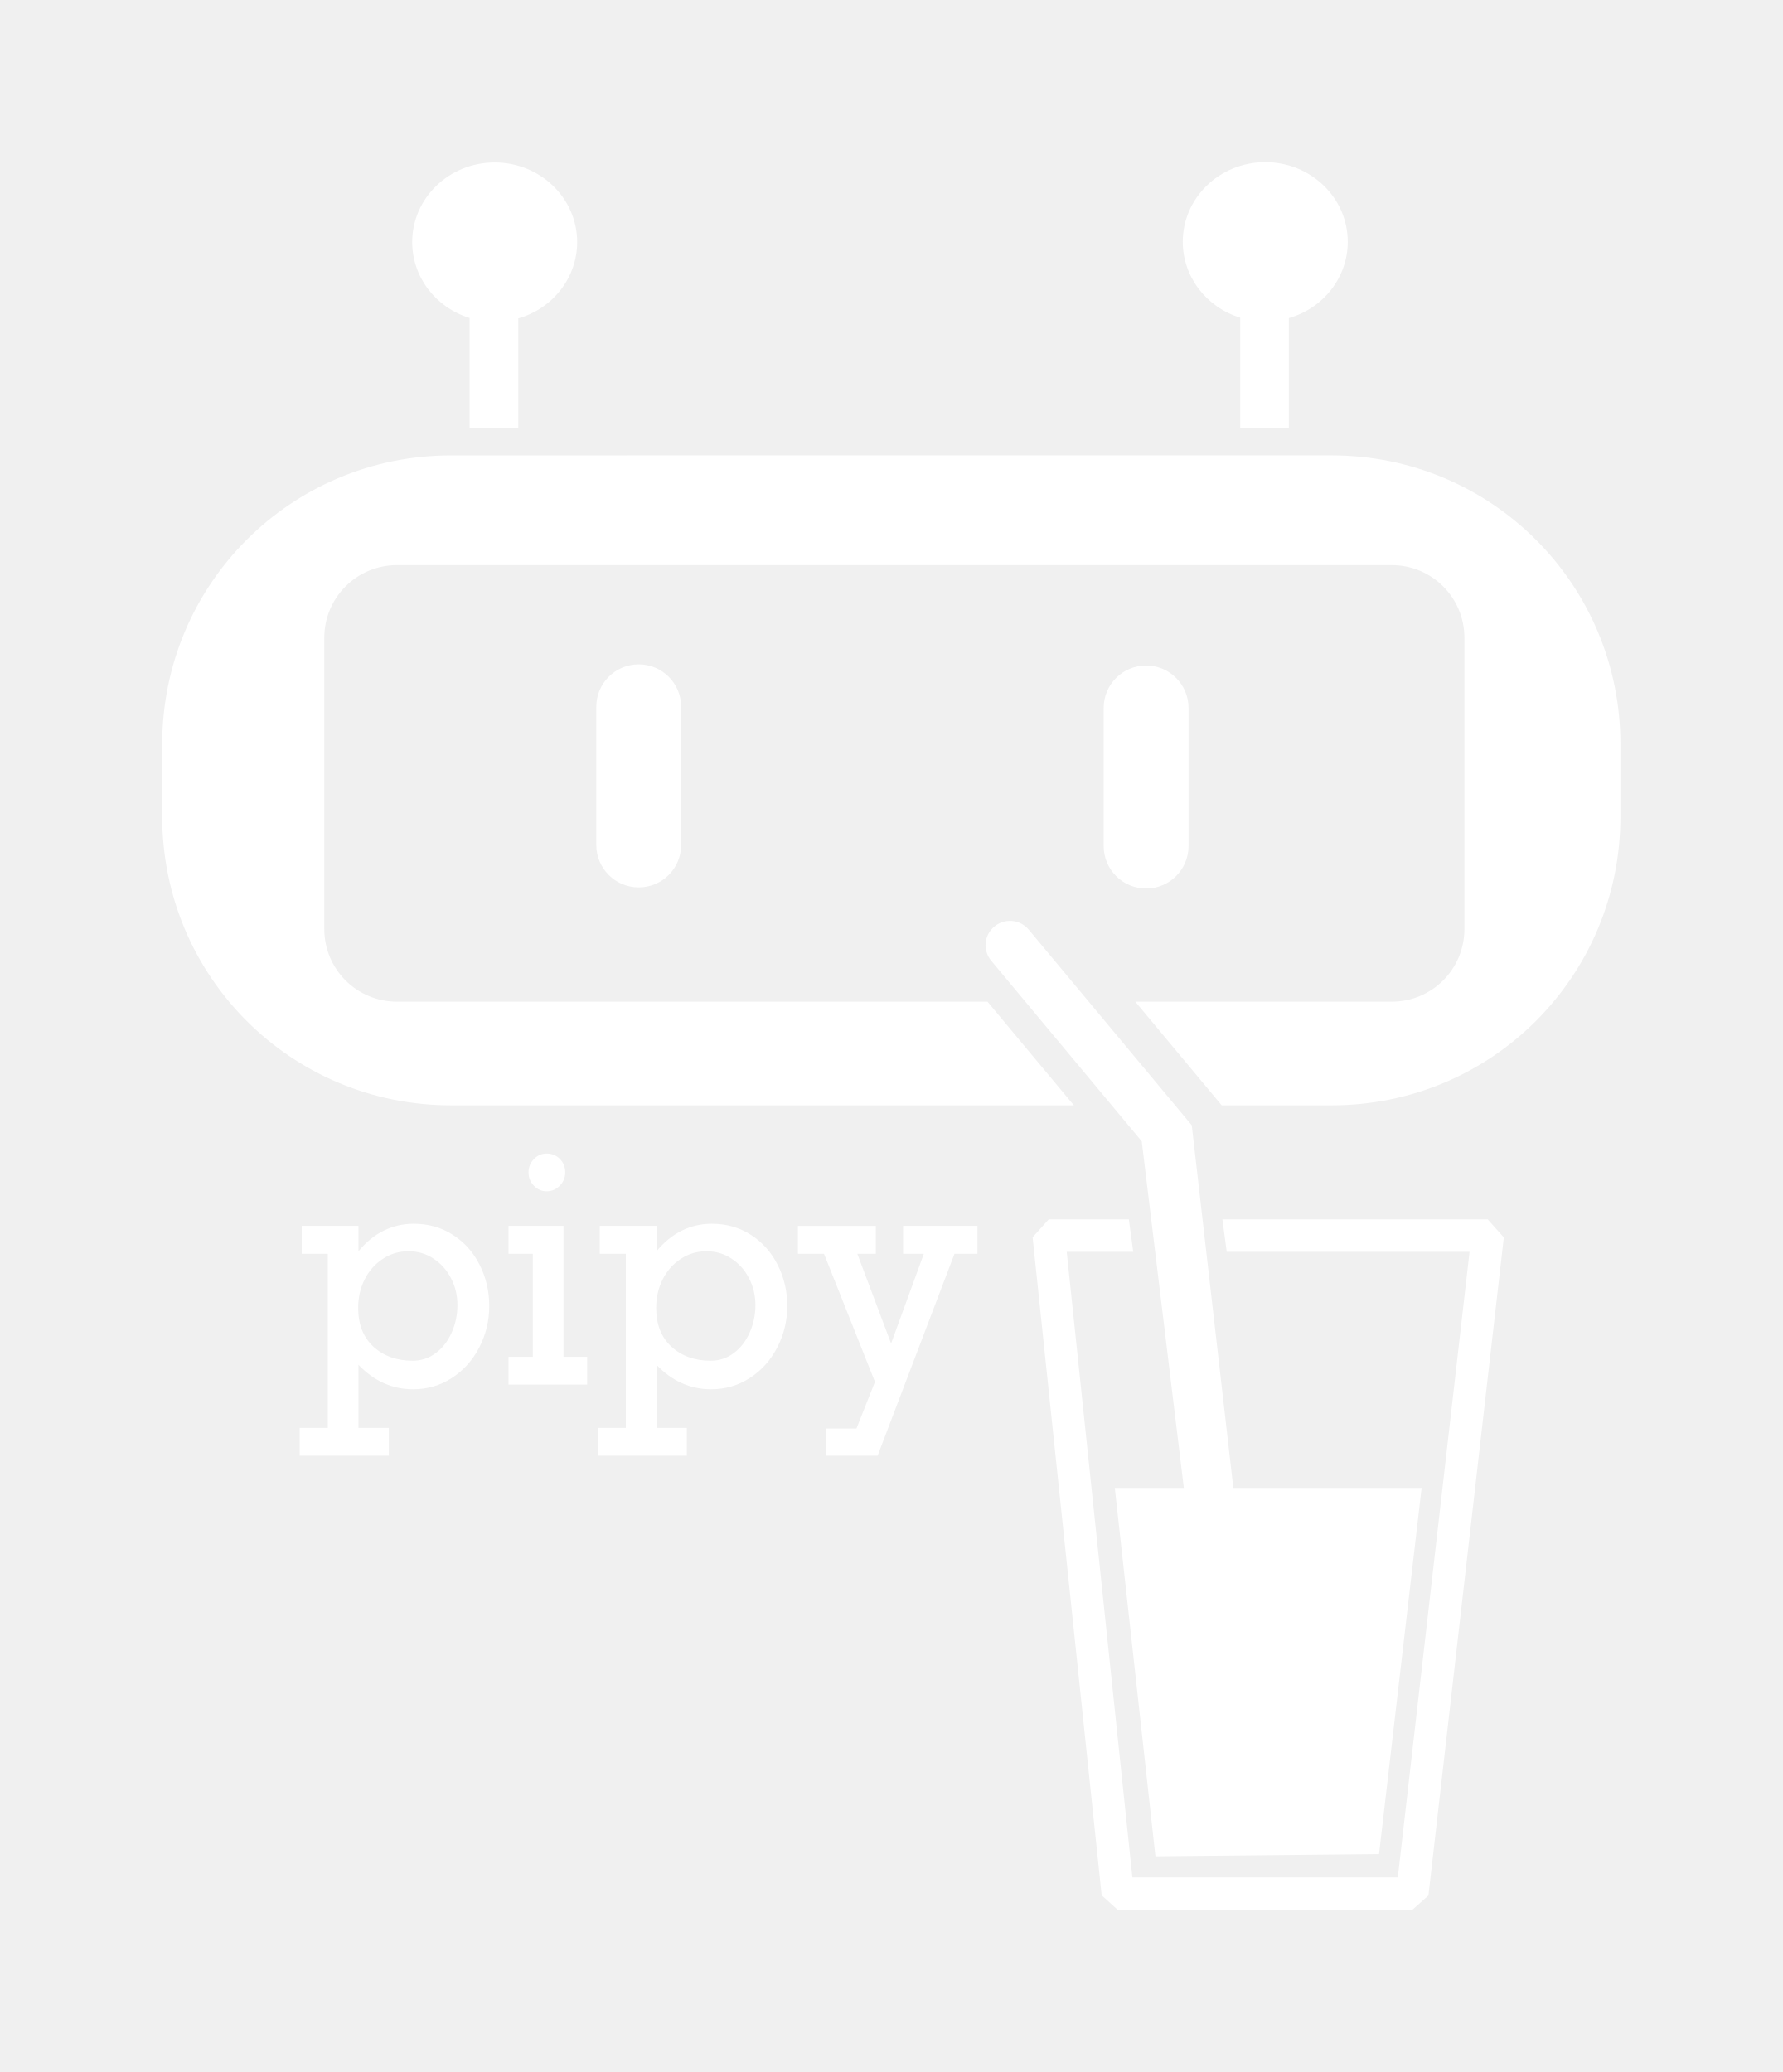
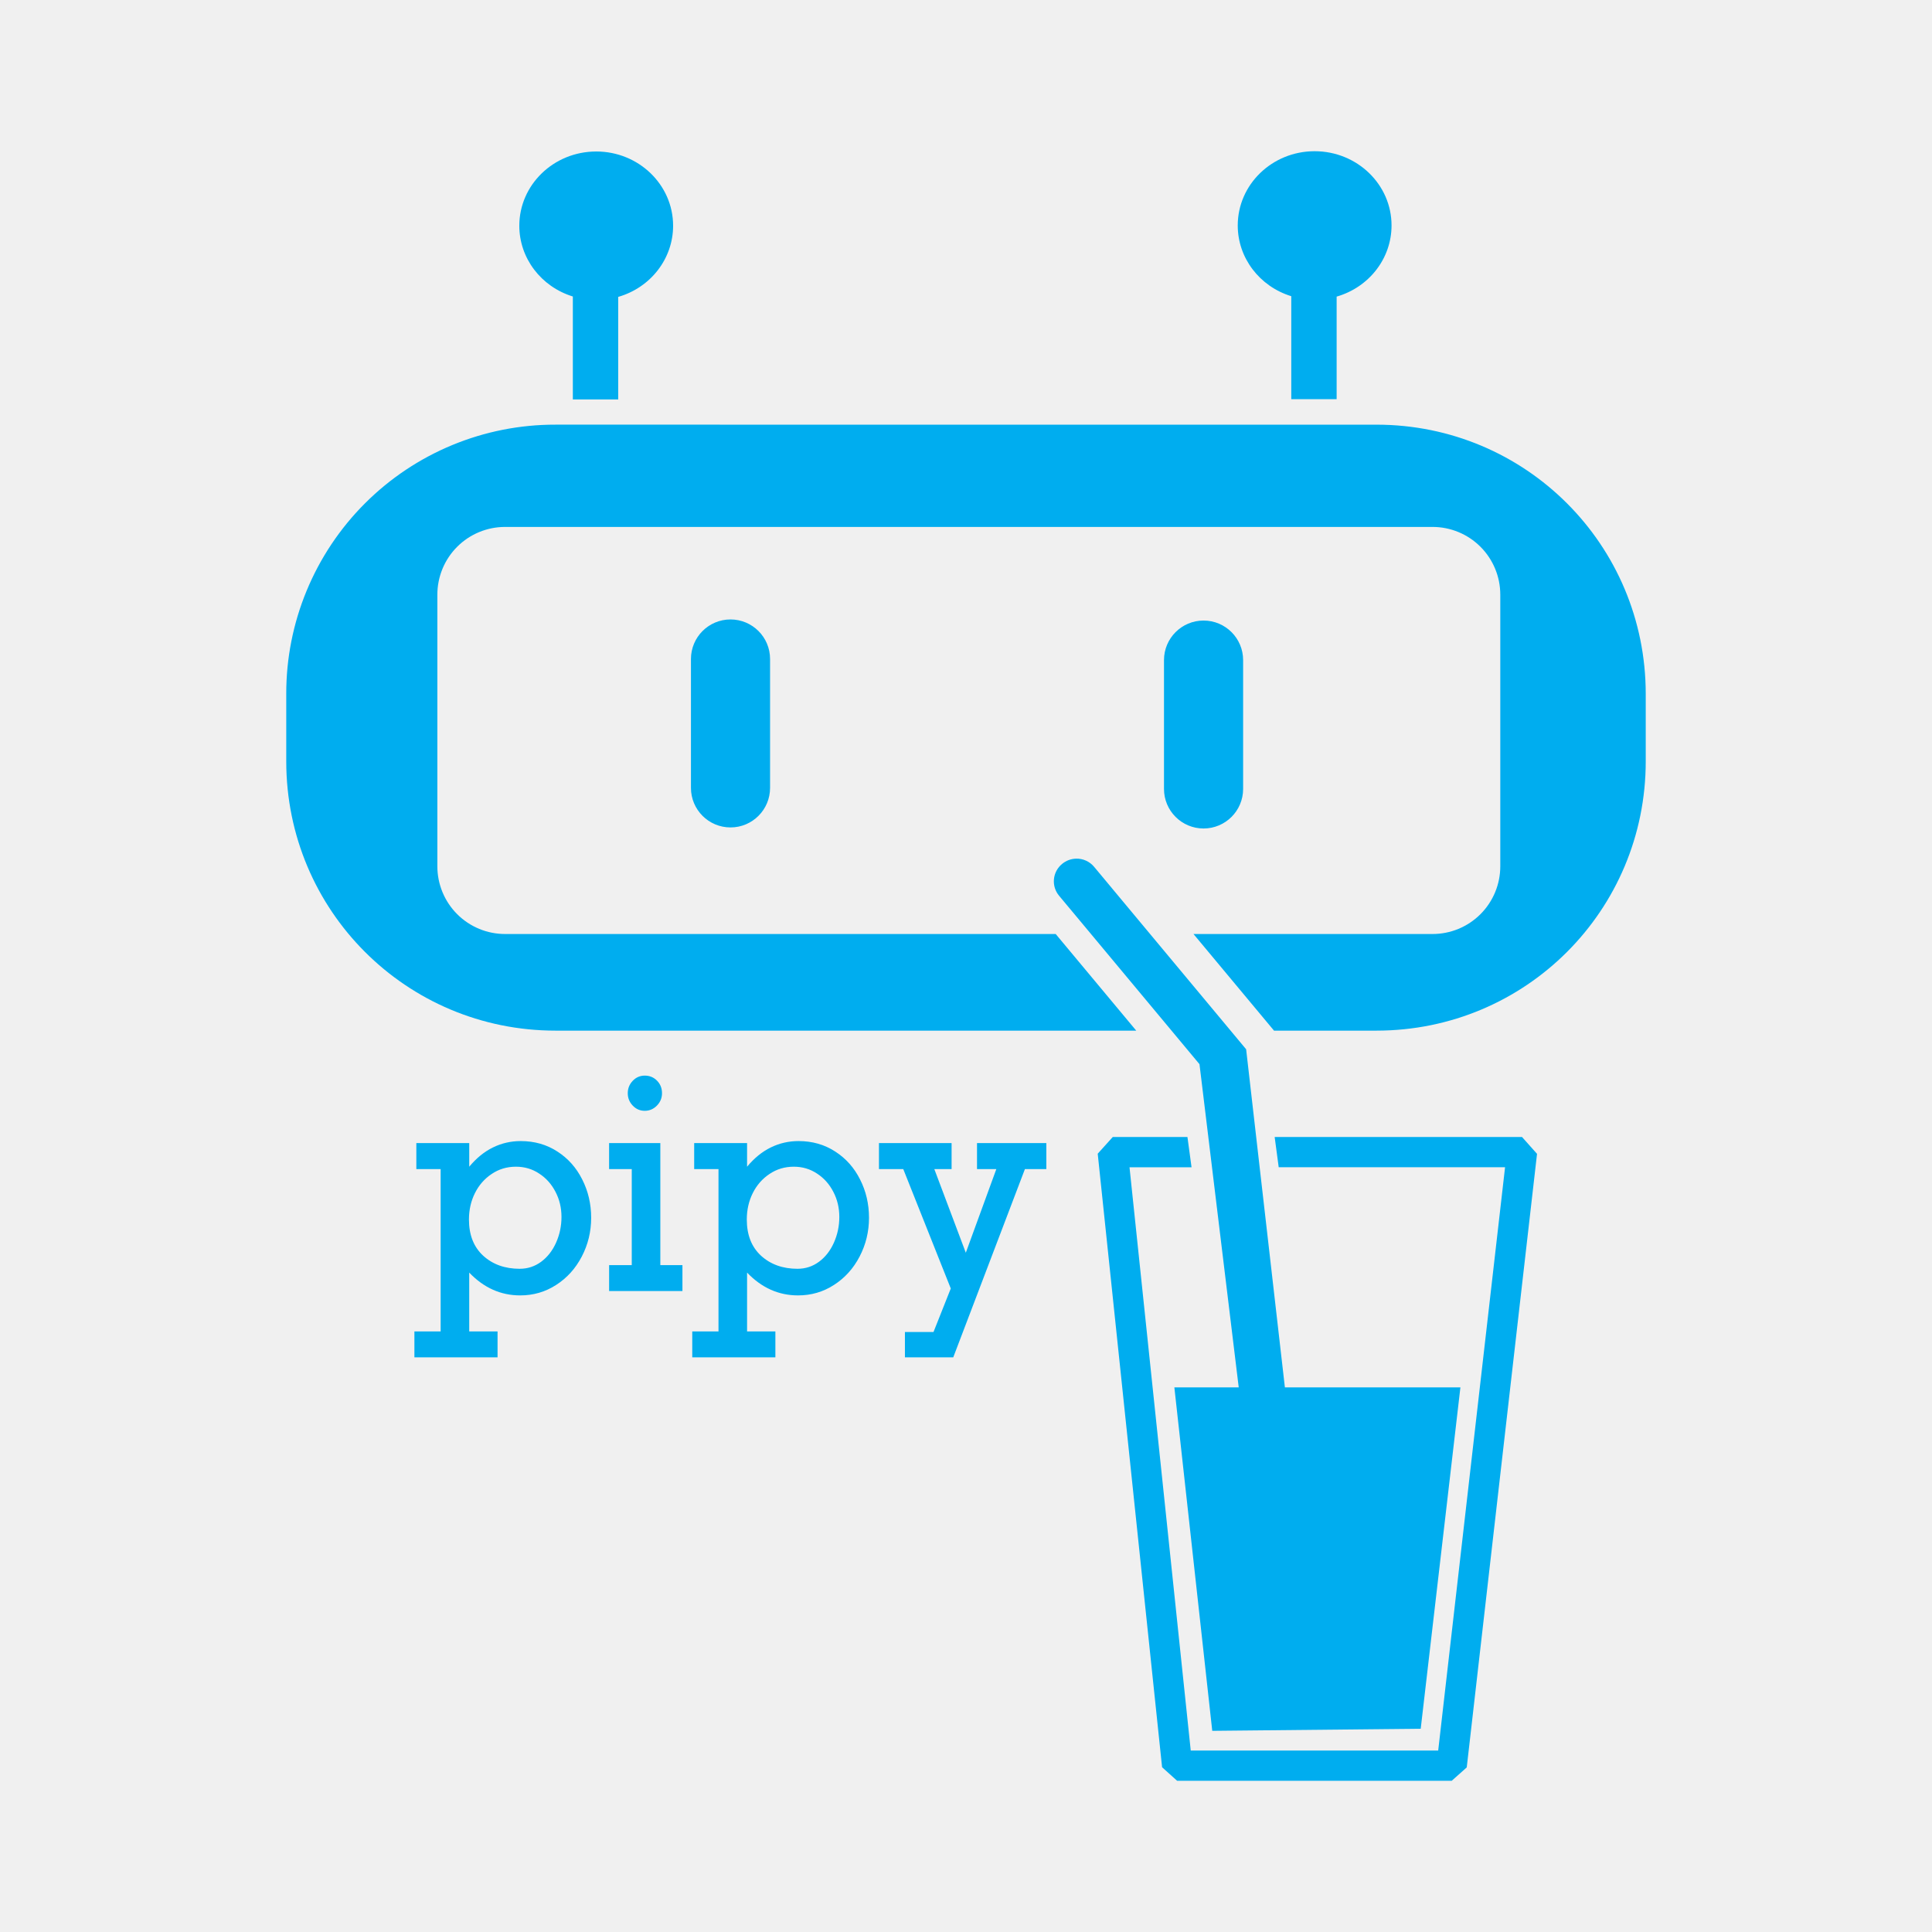
- <svg xmlns="http://www.w3.org/2000/svg" width="109.904mm" height="127.763mm" viewBox="0 0 109.904 127.763" version="1.1" id="svg8">
-   <defs id="defs2" />
-   <g id="layer1" transform="translate(-93.83175,-42.34944)">
-     <path id="rect1256-8" style="fill:#ffffff;fill-opacity:1;stroke:none;stroke-width:4.232;stroke-linecap:round;stroke-linejoin:bevel;stroke-miterlimit:4;stroke-dasharray:none;stroke-opacity:1" d="m 121.643,70.432 c -9.867,0 -17.811,7.944 -17.811,17.811 v 4.452 c 0,9.867 7.944,17.811 17.811,17.811 h 38.398 l -5.327,-6.39 h -36.402 c -2.486,0 -4.487,-2.001 -4.487,-4.487 V 81.682 c 0,-2.486 2.001,-4.487 4.487,-4.487 h 61.318 c 2.486,0 4.487,2.001 4.487,4.487 v 17.947 c 0,2.486 -2.001,4.487 -4.487,4.487 h -15.803 l 5.326,6.39 h 6.772 c 9.867,0 17.811,-7.944 17.811,-17.811 V 88.242 c 0,-9.867 -7.944,-17.811 -17.811,-17.811 z" />
-     <path style="color:#000000;font-style:normal;font-variant:normal;font-weight:normal;font-stretch:normal;font-size:medium;line-height:normal;font-family:sans-serif;font-variant-ligatures:normal;font-variant-position:normal;font-variant-caps:normal;font-variant-numeric:normal;font-variant-alternates:normal;font-variant-east-asian:normal;font-feature-settings:normal;font-variation-settings:normal;text-indent:0;text-align:start;text-decoration:none;text-decoration-line:none;text-decoration-style:solid;text-decoration-color:#000000;letter-spacing:normal;word-spacing:normal;text-transform:none;writing-mode:lr-tb;direction:ltr;text-orientation:mixed;dominant-baseline:auto;baseline-shift:baseline;text-anchor:start;white-space:normal;shape-padding:0;shape-margin:0;inline-size:0;clip-rule:nonzero;display:inline;overflow:visible;visibility:visible;opacity:1;isolation:auto;mix-blend-mode:normal;color-interpolation:sRGB;color-interpolation-filters:linearRGB;solid-color:#000000;solid-opacity:1;vector-effect:none;fill:#ffffff;fill-opacity:1;fill-rule:nonzero;stroke:none;stroke-linecap:round;stroke-linejoin:miter;stroke-miterlimit:4;stroke-dasharray:none;stroke-dashoffset:0;stroke-opacity:1;color-rendering:auto;image-rendering:auto;shape-rendering:auto;text-rendering:auto;enable-background:accumulate;stop-color:#000000;stop-opacity:1" d="m 133.212,83.314 a 2.616,2.616 0 0 0 -2.617,2.617 v 8.52 a 2.616,2.616 0 0 0 2.617,2.617 2.616,2.616 0 0 0 2.615,-2.617 v -8.52 a 2.616,2.616 0 0 0 -2.615,-2.617 z" id="path1214-9-9" />
-     <path style="color:#000000;font-style:normal;font-variant:normal;font-weight:normal;font-stretch:normal;font-size:medium;line-height:normal;font-family:sans-serif;font-variant-ligatures:normal;font-variant-position:normal;font-variant-caps:normal;font-variant-numeric:normal;font-variant-alternates:normal;font-variant-east-asian:normal;font-feature-settings:normal;font-variation-settings:normal;text-indent:0;text-align:start;text-decoration:none;text-decoration-line:none;text-decoration-style:solid;text-decoration-color:#000000;letter-spacing:normal;word-spacing:normal;text-transform:none;writing-mode:lr-tb;direction:ltr;text-orientation:mixed;dominant-baseline:auto;baseline-shift:baseline;text-anchor:start;white-space:normal;shape-padding:0;shape-margin:0;inline-size:0;clip-rule:nonzero;display:inline;overflow:visible;visibility:visible;opacity:1;isolation:auto;mix-blend-mode:normal;color-interpolation:sRGB;color-interpolation-filters:linearRGB;solid-color:#000000;solid-opacity:1;vector-effect:none;fill:#ffffff;fill-opacity:1;fill-rule:nonzero;stroke:none;stroke-linecap:round;stroke-linejoin:miter;stroke-miterlimit:4;stroke-dasharray:none;stroke-dashoffset:0;stroke-opacity:1;color-rendering:auto;image-rendering:auto;shape-rendering:auto;text-rendering:auto;enable-background:accumulate;stop-color:#000000;stop-opacity:1" d="m 164.492,83.386 a 2.616,2.616 0 0 0 -2.615,2.615 v 8.521 a 2.616,2.616 0 0 0 2.615,2.615 2.616,2.616 0 0 0 2.617,-2.615 v -8.521 a 2.616,2.616 0 0 0 -2.617,-2.615 z" id="path1214-7-9-8" />
-     <path id="path1296-2" style="color:#000000;font-style:normal;font-variant:normal;font-weight:normal;font-stretch:normal;font-size:medium;line-height:normal;font-family:sans-serif;font-variant-ligatures:normal;font-variant-position:normal;font-variant-caps:normal;font-variant-numeric:normal;font-variant-alternates:normal;font-variant-east-asian:normal;font-feature-settings:normal;font-variation-settings:normal;text-indent:0;text-align:start;text-decoration:none;text-decoration-line:none;text-decoration-style:solid;text-decoration-color:#000000;letter-spacing:normal;word-spacing:normal;text-transform:none;writing-mode:lr-tb;direction:ltr;text-orientation:mixed;dominant-baseline:auto;baseline-shift:baseline;text-anchor:start;white-space:normal;shape-padding:0;shape-margin:0;inline-size:0;clip-rule:nonzero;display:inline;overflow:visible;visibility:visible;opacity:1;isolation:auto;mix-blend-mode:normal;color-interpolation:sRGB;color-interpolation-filters:linearRGB;solid-color:#000000;solid-opacity:1;vector-effect:none;fill:#ffffff;fill-opacity:1;fill-rule:nonzero;stroke:none;stroke-width:1;stroke-linecap:butt;stroke-linejoin:miter;stroke-miterlimit:4;stroke-dasharray:none;stroke-dashoffset:0;stroke-opacity:1;color-rendering:auto;image-rendering:auto;shape-rendering:auto;text-rendering:auto;enable-background:accumulate;stop-color:#000000;stop-opacity:1" d="m 124.311,52.368 a 5.086,4.91 0 0 0 -5.066,4.91 5.086,4.91 0 0 0 3.54,4.678 v 6.809 h 3 V 61.983 a 5.086,4.91 0 0 0 3.631,-4.705 5.086,4.91 0 0 0 -5.085,-4.91 5.086,4.91 0 0 0 -0.019,0 z" />
-     <path id="path1000" style="color:#000000;font-style:normal;font-variant:normal;font-weight:normal;font-stretch:normal;font-size:medium;line-height:normal;font-family:sans-serif;font-variant-ligatures:normal;font-variant-position:normal;font-variant-caps:normal;font-variant-numeric:normal;font-variant-alternates:normal;font-variant-east-asian:normal;font-feature-settings:normal;font-variation-settings:normal;text-indent:0;text-align:start;text-decoration:none;text-decoration-line:none;text-decoration-style:solid;text-decoration-color:#000000;letter-spacing:normal;word-spacing:normal;text-transform:none;writing-mode:lr-tb;direction:ltr;text-orientation:mixed;dominant-baseline:auto;baseline-shift:baseline;text-anchor:start;white-space:normal;shape-padding:0;shape-margin:0;inline-size:0;clip-rule:nonzero;display:inline;overflow:visible;visibility:visible;opacity:1;isolation:auto;mix-blend-mode:normal;color-interpolation:sRGB;color-interpolation-filters:linearRGB;solid-color:#000000;solid-opacity:1;vector-effect:none;fill:#ffffff;fill-opacity:1;fill-rule:nonzero;stroke:none;stroke-width:1;stroke-linecap:butt;stroke-linejoin:bevel;stroke-miterlimit:4;stroke-dasharray:none;stroke-dashoffset:0;stroke-opacity:1;color-rendering:auto;image-rendering:auto;shape-rendering:auto;text-rendering:auto;enable-background:accumulate;stop-color:#000000;stop-opacity:1" d="m 169.196,117.54 0.267,2 h 14.971 l -4.422,38.572 h -16.365 l -4.049,-38.572 h 4.102 l -0.271,-2 h -4.94 l -0.994,1.103 4.258,40.574 0.994,0.895 h 18.158 l 0.994,-0.885 4.648,-40.574 -0.992,-1.113 z" />
-     <g id="path1006" style="opacity:1;fill:#ffffff" transform="translate(44.87049,25.37229)">
-       <path id="path1850" style="color:#000000;font-style:normal;font-variant:normal;font-weight:normal;font-stretch:normal;font-size:medium;line-height:normal;font-family:sans-serif;font-variant-ligatures:normal;font-variant-position:normal;font-variant-caps:normal;font-variant-numeric:normal;font-variant-alternates:normal;font-variant-east-asian:normal;font-feature-settings:normal;font-variation-settings:normal;text-indent:0;text-align:start;text-decoration:none;text-decoration-line:none;text-decoration-style:solid;text-decoration-color:#000000;letter-spacing:normal;word-spacing:normal;text-transform:none;writing-mode:lr-tb;direction:ltr;text-orientation:mixed;dominant-baseline:auto;baseline-shift:baseline;text-anchor:start;white-space:normal;shape-padding:0;shape-margin:0;inline-size:0;clip-rule:nonzero;display:inline;overflow:visible;visibility:visible;isolation:auto;mix-blend-mode:normal;color-interpolation:sRGB;color-interpolation-filters:linearRGB;solid-color:#000000;solid-opacity:1;vector-effect:none;fill:#ffffff;fill-opacity:1;fill-rule:nonzero;stroke:none;stroke-width:3.78;stroke-linecap:round;stroke-linejoin:miter;stroke-miterlimit:4;stroke-dasharray:none;stroke-dashoffset:0;stroke-opacity:1;color-rendering:auto;image-rendering:auto;shape-rendering:auto;text-rendering:auto;enable-background:accumulate;stop-color:#000000;stop-opacity:1" d="m 420.236,278.777 c -1.272,0.035 -2.491,0.5 -3.469,1.314 -2.441,2.033 -2.766,5.546 -0.732,7.986 l 35.064,42.07 9.809,80.781 h -16.088 l 9.467,85.84 52.107,-0.52 9.922,-85.32 h -43.875 l -9.686,-84.51 -38.002,-45.605 c -1.114,-1.337 -2.777,-2.086 -4.518,-2.037 z" transform="scale(0.2645833)" />
-     </g>
-     <path id="path1296-2-7" style="color:#000000;font-style:normal;font-variant:normal;font-weight:normal;font-stretch:normal;font-size:medium;line-height:normal;font-family:sans-serif;font-variant-ligatures:normal;font-variant-position:normal;font-variant-caps:normal;font-variant-numeric:normal;font-variant-alternates:normal;font-variant-east-asian:normal;font-feature-settings:normal;font-variation-settings:normal;text-indent:0;text-align:start;text-decoration:none;text-decoration-line:none;text-decoration-style:solid;text-decoration-color:#000000;letter-spacing:normal;word-spacing:normal;text-transform:none;writing-mode:lr-tb;direction:ltr;text-orientation:mixed;dominant-baseline:auto;baseline-shift:baseline;text-anchor:start;white-space:normal;shape-padding:0;shape-margin:0;inline-size:0;clip-rule:nonzero;display:inline;overflow:visible;visibility:visible;opacity:1;isolation:auto;mix-blend-mode:normal;color-interpolation:sRGB;color-interpolation-filters:linearRGB;solid-color:#000000;solid-opacity:1;vector-effect:none;fill:#ffffff;fill-opacity:1;fill-rule:nonzero;stroke:none;stroke-width:1;stroke-linecap:butt;stroke-linejoin:miter;stroke-miterlimit:4;stroke-dasharray:none;stroke-dashoffset:0;stroke-opacity:1;color-rendering:auto;image-rendering:auto;shape-rendering:auto;text-rendering:auto;enable-background:accumulate;stop-color:#000000;stop-opacity:1" d="m 171.82,52.349 a 5.086,4.91 0 0 0 -5.067,4.91 5.086,4.91 0 0 0 3.541,4.678 v 6.81 h 3 v -6.783 a 5.086,4.91 0 0 0 3.631,-4.705 5.086,4.91 0 0 0 -5.086,-4.91 5.086,4.91 0 0 0 -0.019,0 z" />
-     <g aria-label="pipy " transform="matrix(0.9903329,0,0,1.009761,44.87049,25.37229)" id="text1118-2-1" style="font-style:normal;font-weight:normal;font-size:18.885px;line-height:1.25;font-family:sans-serif;fill:#ffffff;fill-opacity:1;stroke:none;stroke-width:0.197">
-       <path d="m 79.898,96.569 q 0,1.355 -0.627,2.536 -0.627,1.18 -1.715,1.863 -1.079,0.682 -2.397,0.682 -1.946,0 -3.403,-1.494 v 3.854 h 1.89 v 1.697 h -5.551 v -1.697 h 1.752 V 93.378 h -1.623 v -1.706 h 3.532 v 1.549 q 0.719,-0.848 1.586,-1.263 0.867,-0.415 1.853,-0.415 1.374,0 2.444,0.682 1.07,0.673 1.66,1.826 0.599,1.153 0.599,2.517 z m -4.767,3.338 q 0.793,0 1.429,-0.461 0.636,-0.461 0.996,-1.254 0.36,-0.793 0.36,-1.678 0,-0.894 -0.397,-1.641 -0.397,-0.756 -1.088,-1.199 -0.692,-0.452 -1.558,-0.452 -0.904,0 -1.623,0.479 -0.719,0.47 -1.116,1.254 -0.397,0.784 -0.397,1.724 0,1.512 0.95,2.37 0.959,0.858 2.444,0.858 z" style="font-style:normal;font-variant:normal;font-weight:normal;font-stretch:normal;font-size:18.885px;font-family:Rockwell;-inkscape-font-specification:Rockwell;fill:#ffffff;stroke-width:0.197" id="path1860" />
-       <path d="m 84.628,88.408 q 0,0.47 -0.341,0.811 -0.341,0.341 -0.811,0.341 -0.47,0 -0.802,-0.341 -0.332,-0.341 -0.332,-0.811 0,-0.47 0.332,-0.811 0.332,-0.341 0.802,-0.341 0.489,0 0.821,0.332 0.332,0.332 0.332,0.821 z m 1.365,11.259 v 1.697 h -4.896 v -1.697 h 1.512 v -6.289 h -1.512 v -1.706 h 3.421 v 7.995 z" style="font-style:normal;font-variant:normal;font-weight:normal;font-stretch:normal;font-size:18.885px;font-family:Rockwell;-inkscape-font-specification:Rockwell;fill:#ffffff;stroke-width:0.197" id="path1862" />
-       <path d="m 98.45,96.569 q 0,1.355 -0.627,2.536 -0.627,1.18 -1.715,1.863 -1.079,0.682 -2.397,0.682 -1.946,0 -3.403,-1.494 v 3.854 h 1.89 v 1.697 h -5.551 v -1.697 h 1.752 V 93.378 H 86.777 v -1.706 h 3.532 v 1.549 q 0.719,-0.848 1.586,-1.263 0.867,-0.415 1.853,-0.415 1.374,0 2.444,0.682 1.07,0.673 1.66,1.826 0.599,1.153 0.599,2.517 z m -4.767,3.338 q 0.793,0 1.429,-0.461 0.636,-0.461 0.996,-1.254 0.36,-0.793 0.36,-1.678 0,-0.894 -0.397,-1.641 -0.397,-0.756 -1.088,-1.199 -0.692,-0.452 -1.558,-0.452 -0.904,0 -1.623,0.479 -0.719,0.47 -1.116,1.254 -0.397,0.784 -0.397,1.724 0,1.512 0.95,2.37 0.959,0.858 2.444,0.858 z" style="font-style:normal;font-variant:normal;font-weight:normal;font-stretch:normal;font-size:18.885px;font-family:Rockwell;-inkscape-font-specification:Rockwell;fill:#ffffff;stroke-width:0.197" id="path1864" />
-       <path d="m 102.812,93.378 2.102,5.477 2.038,-5.477 h -1.291 v -1.706 h 4.629 v 1.706 h -1.429 l -4.786,12.329 h -3.227 v -1.66 h 1.909 l 1.153,-2.849 -3.172,-7.819 h -1.623 v -1.706 h 4.85 v 1.706 z" style="font-style:normal;font-variant:normal;font-weight:normal;font-stretch:normal;font-size:18.885px;font-family:Rockwell;-inkscape-font-specification:Rockwell;fill:#ffffff;stroke-width:0.197" id="path1866" />
-     </g>
-   </g>
+ <svg xmlns="http://www.w3.org/2000/svg" t="1680523555083" class="icon" viewBox="0 0 1024 1024" version="1.1" p-id="2792" data-spm-anchor-id="a313x.7781069.0.i3" width="200" height="200">
+   <path d="M 294.463 225.073 A 142.44 142.44 0 0 0 151.719 367.817 v 35.69 c 0 79.082 63.67 142.752 142.744 142.752 H 602.233 l -42.695 -51.215 H 267.773 a 35.883 35.883 0 0 1 -35.963 -35.963 V 315.248 a 35.883 35.883 0 0 1 35.963 -35.963 h 491.446 a 35.883 35.883 0 0 1 35.963 35.963 v 143.834 a 35.883 35.883 0 0 1 -35.963 35.963 H 632.569 l 42.687 51.215 h 54.276 c 79.082 0 142.744 -63.67 142.744 -142.744 v -35.69 c 0 -79.082 -63.662 -142.744 -142.744 -142.744 Z" p-id="2793" data-spm-anchor-id="a313x.7781069.0.i0" class="selected" fill="#00adef" />
+   <path d="M 387.195 328.32 a 20.967 20.967 0 0 0 -20.975 20.975 v 68.287 a 20.967 20.967 0 0 0 20.975 20.975 a 20.967 20.967 0 0 0 20.959 -20.975 v -68.287 a 20.967 20.967 0 0 0 -20.959 -20.975 Z M 637.899 328.905 a 20.967 20.967 0 0 0 -20.959 20.959 v 68.294 a 20.967 20.967 0 0 0 20.959 20.959 a 20.967 20.967 0 0 0 20.983 -20.959 v -68.294 a 20.967 20.967 0 0 0 -20.983 -20.959 Z" p-id="2794" data-spm-anchor-id="a313x.7781069.0.i1" class="selected" fill="#00adef" />
+   <path d="M 315.855 80.301 a 40.764 39.353 0 0 0 -40.611 39.353 a 40.764 39.353 0 0 0 28.372 37.493 v 54.573 h 24.044 v -54.357 a 40.764 39.353 0 0 0 29.102 -37.718 a 40.764 39.353 0 0 0 -40.755 -39.353 a 40.764 39.353 0 0 0 -0.16 0 Z" p-id="2795" data-spm-anchor-id="a313x.7781069.0.i8" class="selected" fill="#00adef" />
+   <path d="M 675.601 602.636 l 2.14 16.03 H 797.715 l -35.442 309.157 H 631.118 l -32.452 -309.149 h 32.877 l -2.172 -16.03 h -39.593 l -7.967 8.84 l 34.119 325.194 l 7.975 7.173 h 145.534 l 7.967 -7.093 l 37.253 -325.194 l -7.951 -8.921 Z" p-id="2796" data-spm-anchor-id="a313x.7781069.0.i6" class="selected" fill="#00adef" />
+   <path d="M 570.302 455.107 c -2.693 0.072 -5.282 1.058 -7.358 2.781 a 11.902 11.902 0 0 0 -1.547 16.943 l 74.354 89.205 l 20.799 171.309 h -34.111 l 20.077 182.033 l 110.493 -1.106 l 21.039 -180.927 H 681.019 l -20.542 -179.212 l -80.581 -96.707 a 12.022 12.022 0 0 0 -9.586 -4.328 Z" p-id="2797" data-spm-anchor-id="a313x.7781069.0.i5" class="selected" fill="#00adef" />
+   <path d="M 696.64 80.148 a 40.764 39.353 0 0 0 -40.611 39.353 a 40.764 39.353 0 0 0 28.372 37.493 v 54.581 h 24.044 v -54.365 a 40.764 39.353 0 0 0 29.102 -37.71 A 40.764 39.353 0 0 0 696.784 80.148 a 40.764 39.353 0 0 0 -0.144 0 Z" p-id="2798" data-spm-anchor-id="a313x.7781069.0.i2" class="selected" fill="#00adef" />
+   <path d="M 313.33 645.467 q 0 10.972 -4.969 20.518 q -4.985 9.554 -13.625 15.076 q -8.56 5.53 -19.027 5.53 q -15.445 0 -27.01 -12.094 v 31.194 h 15.012 v 13.729 h -44.066 v -13.729 h 13.906 V 619.644 h -12.88 V 605.842 h 28.036 v 12.535 q 5.707 -6.861 12.583 -10.219 q 6.885 -3.366 14.715 -3.366 q 10.9 0 19.396 5.53 q 8.488 5.45 13.168 14.771 q 4.761 9.329 4.761 20.374 Z m -37.838 27.01 q 6.292 0 11.341 -3.727 t 7.911 -10.147 q 2.853 -6.42 2.853 -13.585 q 0 -7.237 -3.15 -13.281 q -3.15 -6.123 -8.64 -9.698 q -5.482 -3.663 -12.367 -3.663 q -7.173 0 -12.88 3.879 q -5.707 3.807 -8.856 10.155 q -3.15 6.34 -3.15 13.946 q 0 12.247 7.534 19.188 q 7.614 6.941 19.396 6.941 Z M 350.879 579.425 q 0 3.807 -2.709 6.572 q -2.709 2.757 -6.444 2.757 q -3.727 0 -6.364 -2.765 q -2.637 -2.757 -2.637 -6.572 q 0 -3.799 2.637 -6.564 q 2.637 -2.757 6.364 -2.757 q 3.879 0 6.516 2.685 q 2.637 2.685 2.637 6.644 Z M 361.707 670.546 v 13.729 h -38.864 v -13.729 h 12.006 v -50.894 H 322.835 V 605.842 h 27.154 v 64.704 Z M 460.587 645.467 q 0 10.972 -4.969 20.518 q -4.977 9.554 -13.625 15.076 q -8.552 5.53 -19.019 5.53 q -15.445 0 -27.01 -12.094 v 31.194 h 15.004 v 13.729 h -44.058 v -13.729 h 13.906 V 619.644 h -12.888 V 605.842 h 28.036 v 12.535 q 5.707 -6.861 12.583 -10.219 q 6.893 -3.366 14.715 -3.366 q 10.9 0 19.396 5.53 q 8.496 5.45 13.176 14.771 q 4.753 9.329 4.753 20.374 Z m -37.83 27.01 q 6.292 0 11.341 -3.727 t 7.903 -10.147 q 2.853 -6.42 2.853 -13.585 q 0 -7.237 -3.15 -13.281 q -3.142 -6.123 -8.632 -9.698 q -5.49 -3.663 -12.367 -3.663 q -7.173 0 -12.888 3.879 q -5.707 3.807 -8.856 10.155 q -3.142 6.34 -3.142 13.946 q 0 12.247 7.534 19.188 q 7.614 6.941 19.396 6.941 Z M 495.211 619.644 l 16.687 44.33 l 16.174 -44.322 H 517.837 V 605.842 h 36.74 v 13.802 h -11.349 l -37.99 99.785 h -25.607 v -13.441 h 15.148 l 9.153 -23.059 l -25.183 -63.285 h -12.88 V 605.842 h 38.495 v 13.802 Z" p-id="2799" data-spm-anchor-id="a313x.7781069.0.i4" class="selected" fill="#00adef" />
</svg>
